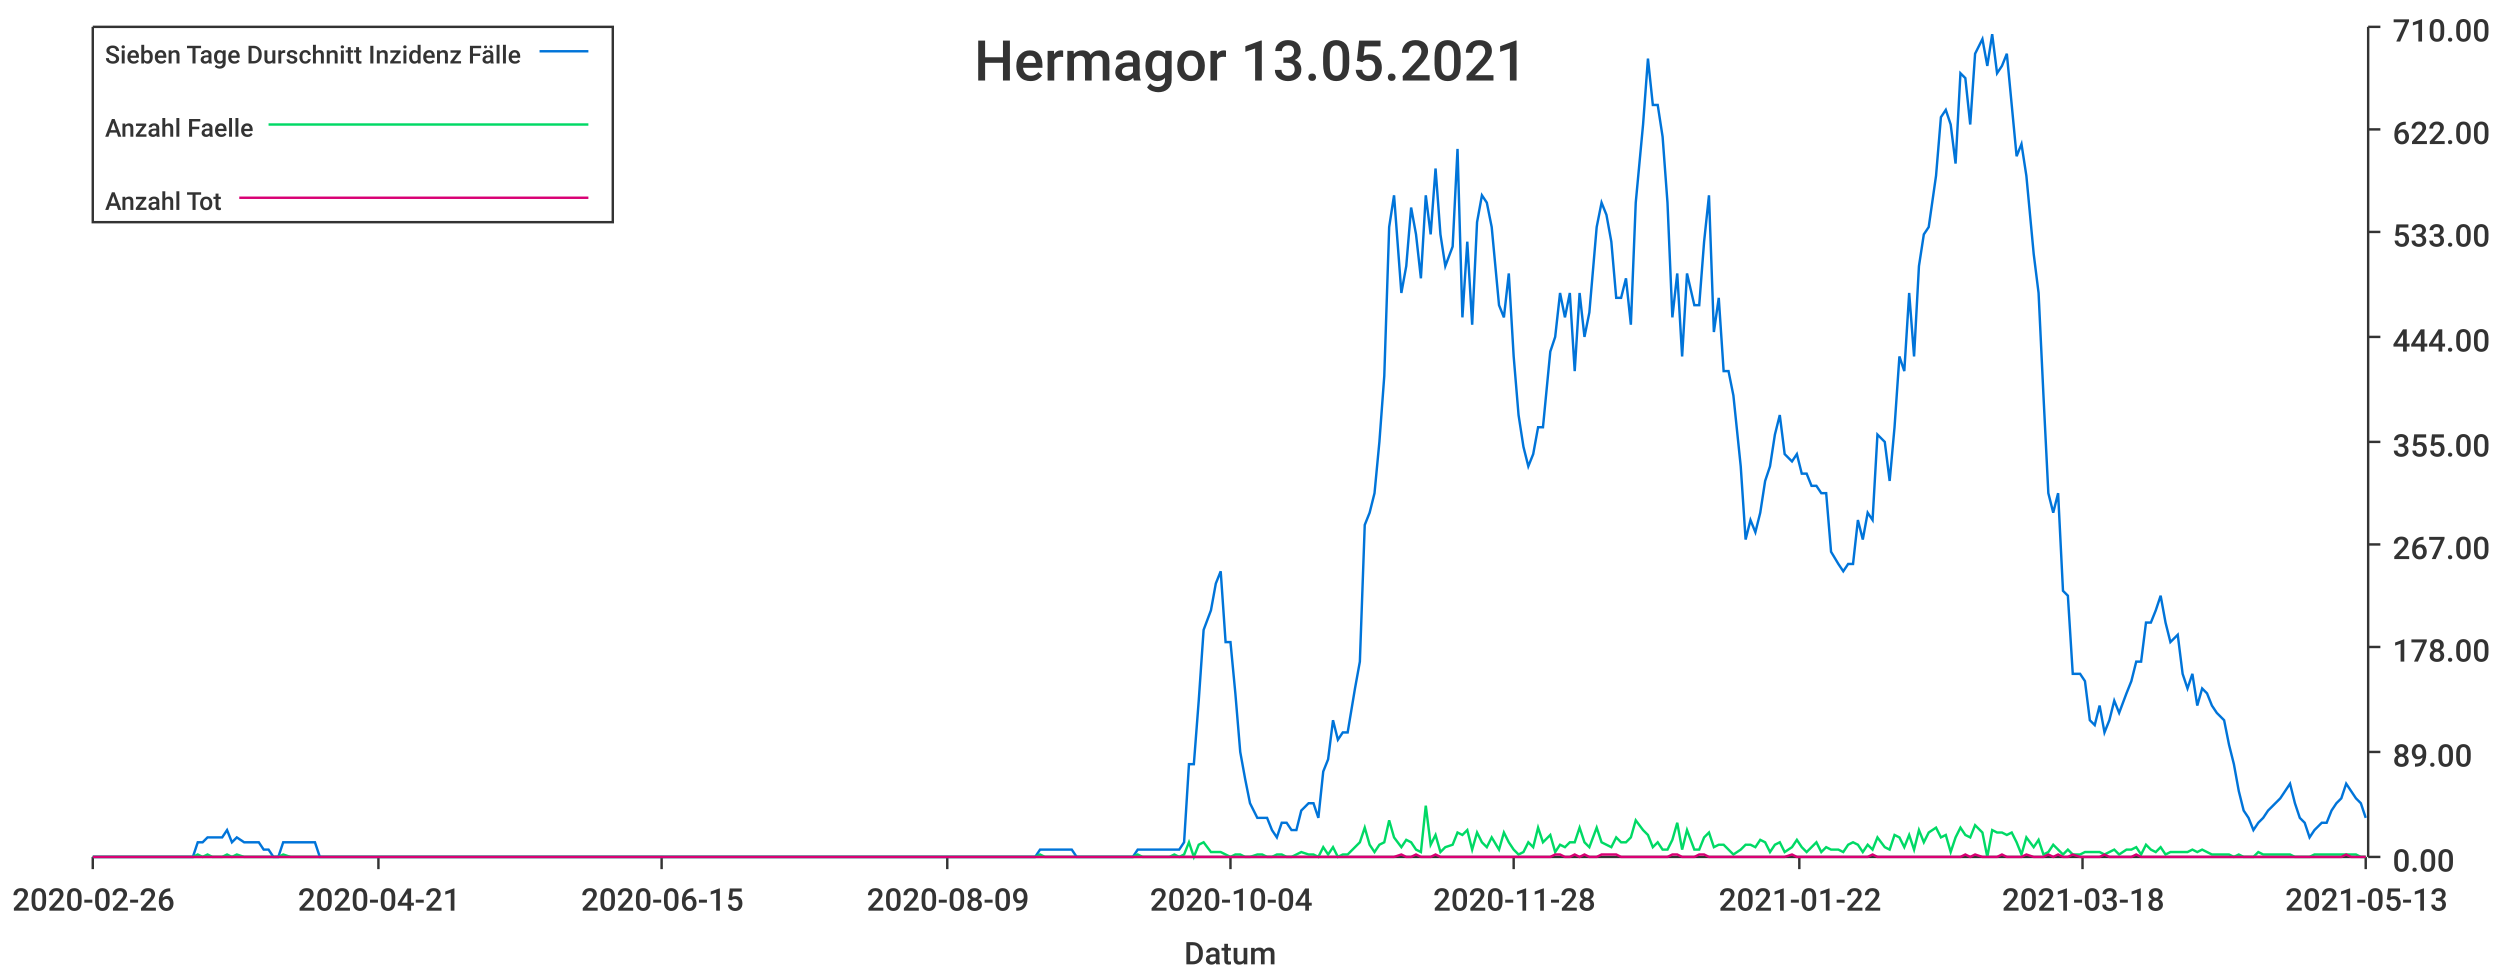
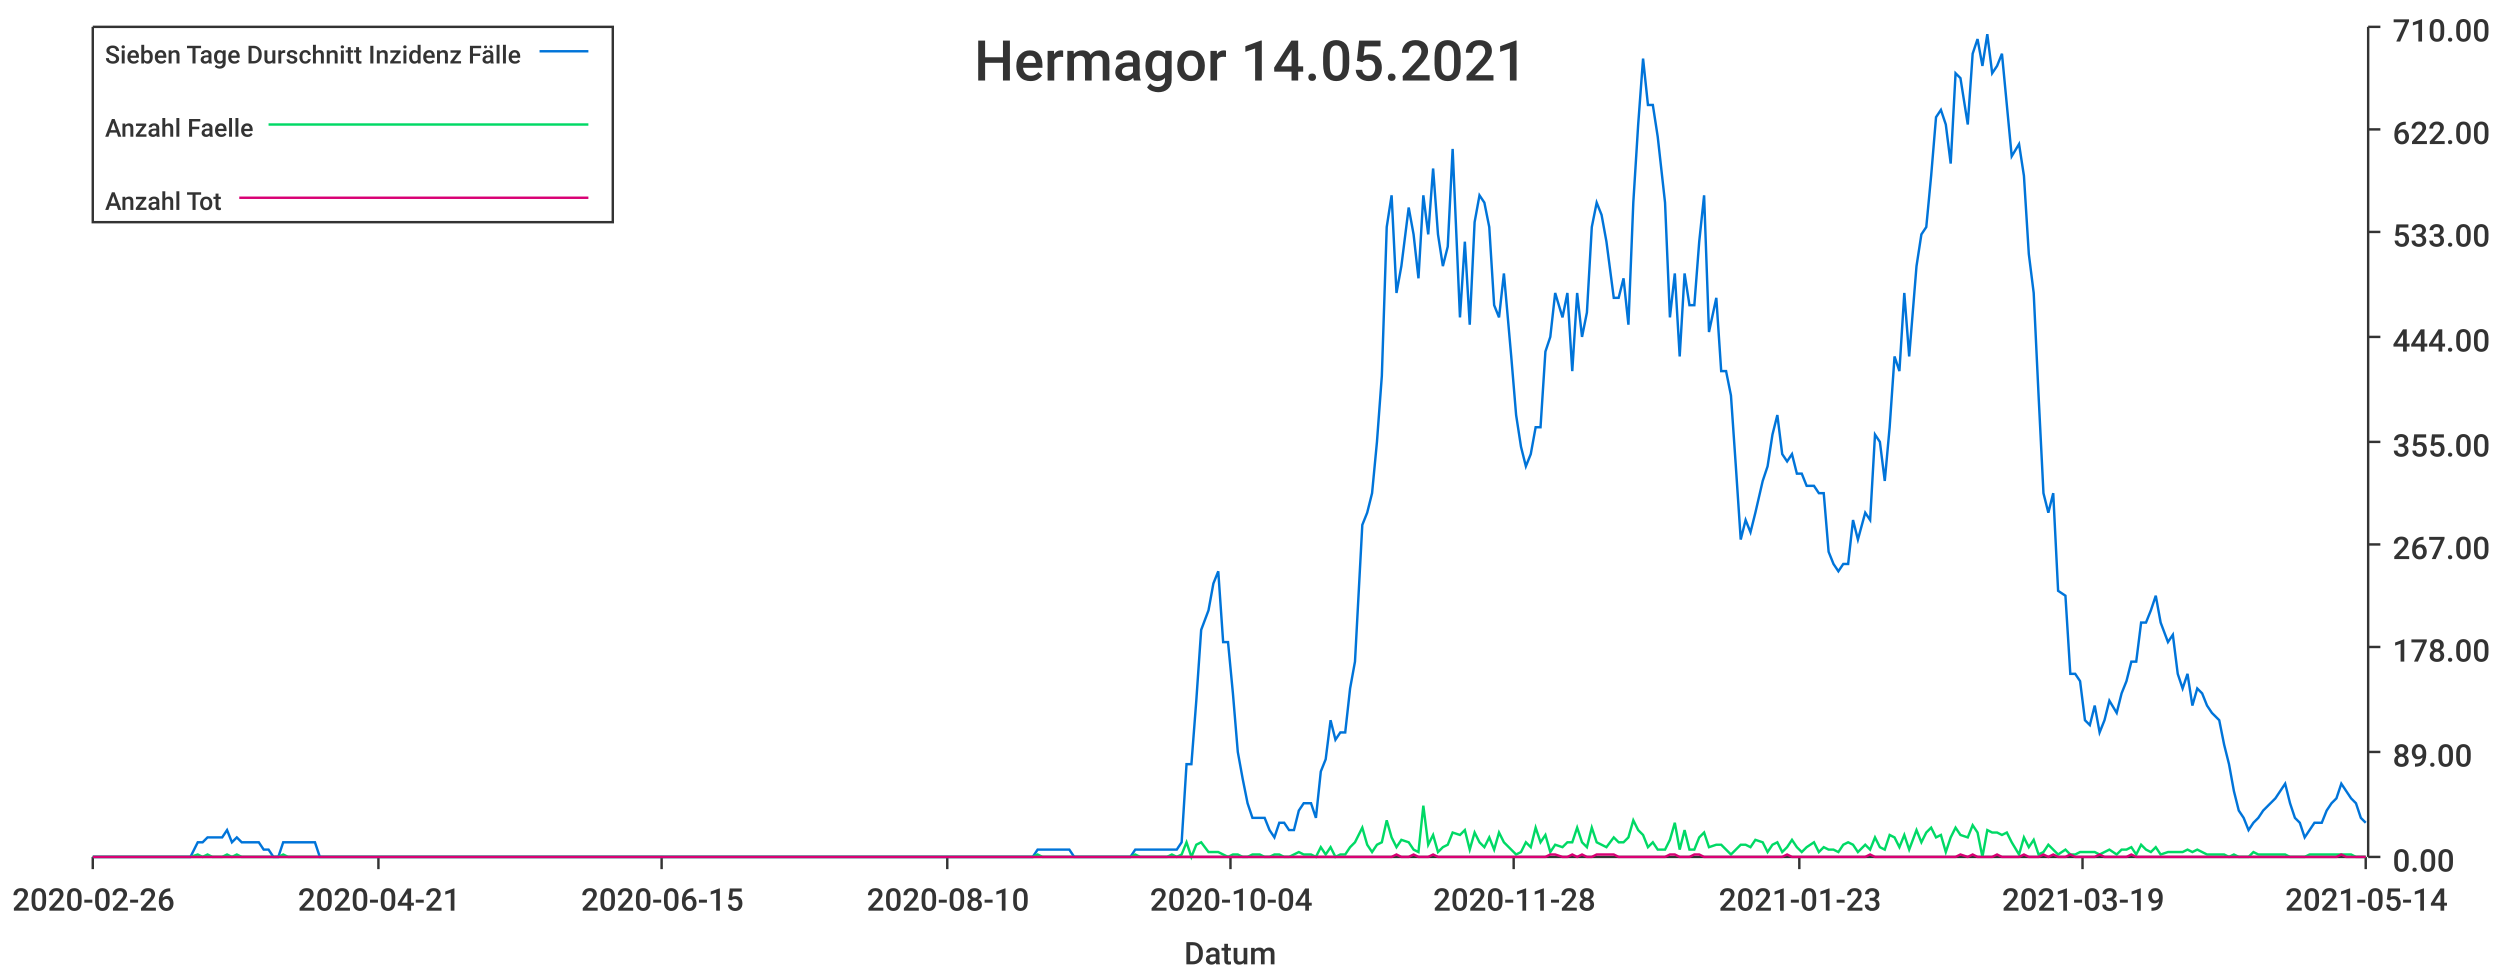
<svg xmlns="http://www.w3.org/2000/svg" width="1024" height="400">\n<path d="M 0 0 L 1024 0 L 1024 400 L 0 400 L 0 0" style="stroke-width:0;stroke:rgba(255,255,255,1.0);fill:rgba(255,255,255,1.0)" />
  <path d="M 38 11 L 969 11 L 969 351 L 38 351 L 38 11" style="stroke-width:0;stroke:rgba(255,255,255,1.0);fill:rgba(255,255,255,1.0)" />
  <path d="M 38 351 L 969 351" style="stroke-width:1;stroke:rgba(51,51,51,1.0);fill:none" />
  <path d="M 38 351 L 38 356" style="stroke-width:1;stroke:rgba(51,51,51,1.0);fill:none" />
  <text x="5" y="373" style="stroke-width:0;stroke:none;fill:rgba(51,51,51,1.0);font-size:12.8px;font-family:'Roboto Medium',sans-serif">2020-02-26</text>
  <path d="M 155 351 L 155 356" style="stroke-width:1;stroke:rgba(51,51,51,1.0);fill:none" />
  <text x="122" y="373" style="stroke-width:0;stroke:none;fill:rgba(51,51,51,1.0);font-size:12.8px;font-family:'Roboto Medium',sans-serif">2020-04-21</text>
  <path d="M 271 351 L 271 356" style="stroke-width:1;stroke:rgba(51,51,51,1.0);fill:none" />
  <text x="238" y="373" style="stroke-width:0;stroke:none;fill:rgba(51,51,51,1.0);font-size:12.8px;font-family:'Roboto Medium',sans-serif">2020-06-15</text>
  <path d="M 388 351 L 388 356" style="stroke-width:1;stroke:rgba(51,51,51,1.0);fill:none" />
-   <text x="355" y="373" style="stroke-width:0;stroke:none;fill:rgba(51,51,51,1.0);font-size:12.8px;font-family:'Roboto Medium',sans-serif">2020-08-09</text>
+   <text x="355" y="373" style="stroke-width:0;stroke:none;fill:rgba(51,51,51,1.0);font-size:12.8px;font-family:'Roboto Medium',sans-serif">2020-08-10</text>
  <path d="M 504 351 L 504 356" style="stroke-width:1;stroke:rgba(51,51,51,1.0);fill:none" />
  <text x="471" y="373" style="stroke-width:0;stroke:none;fill:rgba(51,51,51,1.0);font-size:12.8px;font-family:'Roboto Medium',sans-serif">2020-10-04</text>
  <path d="M 620 351 L 620 356" style="stroke-width:1;stroke:rgba(51,51,51,1.0);fill:none" />
  <text x="587" y="373" style="stroke-width:0;stroke:none;fill:rgba(51,51,51,1.0);font-size:12.8px;font-family:'Roboto Medium',sans-serif">2020-11-28</text>
  <path d="M 737 351 L 737 356" style="stroke-width:1;stroke:rgba(51,51,51,1.0);fill:none" />
-   <text x="704" y="373" style="stroke-width:0;stroke:none;fill:rgba(51,51,51,1.0);font-size:12.8px;font-family:'Roboto Medium',sans-serif">2021-01-22</text>
+   <text x="704" y="373" style="stroke-width:0;stroke:none;fill:rgba(51,51,51,1.0);font-size:12.8px;font-family:'Roboto Medium',sans-serif">2021-01-23</text>
  <path d="M 853 351 L 853 356" style="stroke-width:1;stroke:rgba(51,51,51,1.0);fill:none" />
-   <text x="820" y="373" style="stroke-width:0;stroke:none;fill:rgba(51,51,51,1.0);font-size:12.8px;font-family:'Roboto Medium',sans-serif">2021-03-18</text>
+   <text x="820" y="373" style="stroke-width:0;stroke:none;fill:rgba(51,51,51,1.0);font-size:12.8px;font-family:'Roboto Medium',sans-serif">2021-03-19</text>
  <path d="M 969 351 L 969 356" style="stroke-width:1;stroke:rgba(51,51,51,1.0);fill:none" />
-   <text x="936" y="373" style="stroke-width:0;stroke:none;fill:rgba(51,51,51,1.0);font-size:12.8px;font-family:'Roboto Medium',sans-serif">2021-05-13</text>
+   <text x="936" y="373" style="stroke-width:0;stroke:none;fill:rgba(51,51,51,1.0);font-size:12.8px;font-family:'Roboto Medium',sans-serif">2021-05-14</text>
  <text x="485" y="395" style="stroke-width:0;stroke:none;fill:rgba(51,51,51,1.0);font-size:12.8px;font-family:'Roboto Medium',sans-serif">Datum</text>
  <path d="M 970 351 L 970 11" style="stroke-width:1;stroke:rgba(51,51,51,1.0);fill:none" />
  <path d="M 970 351 L 975 351" style="stroke-width:1;stroke:rgba(51,51,51,1.0);fill:none" />
  <text x="980" y="357" style="stroke-width:0;stroke:none;fill:rgba(51,51,51,1.0);font-size:12.8px;font-family:'Roboto Medium',sans-serif">0.00</text>
  <path d="M 970 308 L 975 308" style="stroke-width:1;stroke:rgba(51,51,51,1.0);fill:none" />
  <text x="980" y="314" style="stroke-width:0;stroke:none;fill:rgba(51,51,51,1.0);font-size:12.8px;font-family:'Roboto Medium',sans-serif">89.00</text>
  <path d="M 970 265 L 975 265" style="stroke-width:1;stroke:rgba(51,51,51,1.0);fill:none" />
  <text x="980" y="271" style="stroke-width:0;stroke:none;fill:rgba(51,51,51,1.0);font-size:12.8px;font-family:'Roboto Medium',sans-serif">178.00</text>
  <path d="M 970 223 L 975 223" style="stroke-width:1;stroke:rgba(51,51,51,1.0);fill:none" />
  <text x="980" y="229" style="stroke-width:0;stroke:none;fill:rgba(51,51,51,1.0);font-size:12.8px;font-family:'Roboto Medium',sans-serif">267.00</text>
  <path d="M 970 181 L 975 181" style="stroke-width:1;stroke:rgba(51,51,51,1.0);fill:none" />
  <text x="980" y="187" style="stroke-width:0;stroke:none;fill:rgba(51,51,51,1.0);font-size:12.8px;font-family:'Roboto Medium',sans-serif">355.00</text>
  <path d="M 970 138 L 975 138" style="stroke-width:1;stroke:rgba(51,51,51,1.0);fill:none" />
  <text x="980" y="144" style="stroke-width:0;stroke:none;fill:rgba(51,51,51,1.0);font-size:12.8px;font-family:'Roboto Medium',sans-serif">444.00</text>
  <path d="M 970 95 L 975 95" style="stroke-width:1;stroke:rgba(51,51,51,1.0);fill:none" />
  <text x="980" y="101" style="stroke-width:0;stroke:none;fill:rgba(51,51,51,1.0);font-size:12.8px;font-family:'Roboto Medium',sans-serif">533.00</text>
  <path d="M 970 53 L 975 53" style="stroke-width:1;stroke:rgba(51,51,51,1.0);fill:none" />
  <text x="980" y="59" style="stroke-width:0;stroke:none;fill:rgba(51,51,51,1.0);font-size:12.8px;font-family:'Roboto Medium',sans-serif">622.00</text>
  <path d="M 970 11 L 975 11" style="stroke-width:1;stroke:rgba(51,51,51,1.0);fill:none" />
  <text x="980" y="17" style="stroke-width:0;stroke:none;fill:rgba(51,51,51,1.0);font-size:12.8px;font-family:'Roboto Medium',sans-serif">710.00</text>
-   <path d="M 38 351 L 41 351 L 43 351 L 45 351 L 47 351 L 49 351 L 51 351 L 53 351 L 55 351 L 57 351 L 60 351 L 62 351 L 64 351 L 66 351 L 68 351 L 70 351 L 72 351 L 74 351 L 76 351 L 79 351 L 81 345 L 83 345 L 85 343 L 87 343 L 89 343 L 91 343 L 93 340 L 95 345 L 97 343 L 100 345 L 102 345 L 104 345 L 106 345 L 108 348 L 110 348 L 112 351 L 114 351 L 116 345 L 119 345 L 121 345 L 123 345 L 125 345 L 127 345 L 129 345 L 131 351 L 133 351 L 135 351 L 137 351 L 140 351 L 142 351 L 144 351 L 146 351 L 148 351 L 150 351 L 152 351 L 154 351 L 156 351 L 159 351 L 161 351 L 163 351 L 165 351 L 167 351 L 169 351 L 171 351 L 173 351 L 175 351 L 178 351 L 180 351 L 182 351 L 184 351 L 186 351 L 188 351 L 190 351 L 192 351 L 194 351 L 196 351 L 199 351 L 201 351 L 203 351 L 205 351 L 207 351 L 209 351 L 211 351 L 213 351 L 215 351 L 218 351 L 220 351 L 222 351 L 224 351 L 226 351 L 228 351 L 230 351 L 232 351 L 234 351 L 236 351 L 239 351 L 241 351 L 243 351 L 245 351 L 247 351 L 249 351 L 251 351 L 253 351 L 255 351 L 258 351 L 260 351 L 262 351 L 264 351 L 266 351 L 268 351 L 270 351 L 272 351 L 274 351 L 277 351 L 279 351 L 281 351 L 283 351 L 285 351 L 287 351 L 289 351 L 291 351 L 293 351 L 295 351 L 298 351 L 300 351 L 302 351 L 304 351 L 306 351 L 308 351 L 310 351 L 312 351 L 314 351 L 317 351 L 319 351 L 321 351 L 323 351 L 325 351 L 327 351 L 329 351 L 331 351 L 333 351 L 335 351 L 338 351 L 340 351 L 342 351 L 344 351 L 346 351 L 348 351 L 350 351 L 352 351 L 354 351 L 357 351 L 359 351 L 361 351 L 363 351 L 365 351 L 367 351 L 369 351 L 371 351 L 373 351 L 376 351 L 378 351 L 380 351 L 382 351 L 384 351 L 386 351 L 388 351 L 390 351 L 392 351 L 394 351 L 397 351 L 399 351 L 401 351 L 403 351 L 405 351 L 407 351 L 409 351 L 411 351 L 413 351 L 416 351 L 418 351 L 420 351 L 422 351 L 424 351 L 426 348 L 428 348 L 430 348 L 432 348 L 434 348 L 437 348 L 439 348 L 441 351 L 443 351 L 445 351 L 447 351 L 449 351 L 451 351 L 453 351 L 456 351 L 458 351 L 460 351 L 462 351 L 464 351 L 466 348 L 468 348 L 470 348 L 472 348 L 475 348 L 477 348 L 479 348 L 481 348 L 483 348 L 485 345 L 487 313 L 489 313 L 491 287 L 493 258 L 496 250 L 498 239 L 500 234 L 502 263 L 504 263 L 506 284 L 508 308 L 510 319 L 512 329 L 515 335 L 517 335 L 519 335 L 521 340 L 523 343 L 525 337 L 527 337 L 529 340 L 531 340 L 533 332 L 536 329 L 538 329 L 540 335 L 542 316 L 544 311 L 546 295 L 548 303 L 550 300 L 552 300 L 555 282 L 557 271 L 559 215 L 561 210 L 563 202 L 565 181 L 567 154 L 569 93 L 571 80 L 574 120 L 576 109 L 578 85 L 580 96 L 582 114 L 584 80 L 586 96 L 588 69 L 590 96 L 592 109 L 595 101 L 597 61 L 599 130 L 601 99 L 603 133 L 605 91 L 607 80 L 609 83 L 611 93 L 614 125 L 616 130 L 618 112 L 620 146 L 622 170 L 624 183 L 626 191 L 628 186 L 630 175 L 632 175 L 635 144 L 637 138 L 639 120 L 641 130 L 643 120 L 645 152 L 647 120 L 649 138 L 651 128 L 654 93 L 656 83 L 658 88 L 660 99 L 662 122 L 664 122 L 666 114 L 668 133 L 670 83 L 673 51 L 675 24 L 677 43 L 679 43 L 681 56 L 683 83 L 685 130 L 687 112 L 689 146 L 691 112 L 694 125 L 696 125 L 698 99 L 700 80 L 702 136 L 704 122 L 706 152 L 708 152 L 710 162 L 713 191 L 715 221 L 717 213 L 719 218 L 721 210 L 723 197 L 725 191 L 727 178 L 729 170 L 731 186 L 734 189 L 736 186 L 738 194 L 740 194 L 742 199 L 744 199 L 746 202 L 748 202 L 750 226 L 753 231 L 755 234 L 757 231 L 759 231 L 761 213 L 763 221 L 765 210 L 767 213 L 769 178 L 772 181 L 774 197 L 776 175 L 778 146 L 780 152 L 782 120 L 784 146 L 786 109 L 788 96 L 790 93 L 793 72 L 795 48 L 797 45 L 799 51 L 801 67 L 803 30 L 805 32 L 807 51 L 809 22 L 812 16 L 814 27 L 816 14 L 818 30 L 820 27 L 822 22 L 824 43 L 826 64 L 828 59 L 830 72 L 833 104 L 835 120 L 837 162 L 839 202 L 841 210 L 843 202 L 845 242 L 847 244 L 849 276 L 852 276 L 854 279 L 856 295 L 858 297 L 860 289 L 862 300 L 864 295 L 866 287 L 868 292 L 871 284 L 873 279 L 875 271 L 877 271 L 879 255 L 881 255 L 883 250 L 885 244 L 887 255 L 889 263 L 892 260 L 894 276 L 896 282 L 898 276 L 900 289 L 902 282 L 904 284 L 906 289 L 908 292 L 911 295 L 913 305 L 915 313 L 917 324 L 919 332 L 921 335 L 923 340 L 925 337 L 927 335 L 929 332 L 932 329 L 934 327 L 936 324 L 938 321 L 940 329 L 942 335 L 944 337 L 946 343 L 948 340 L 951 337 L 953 337 L 955 332 L 957 329 L 959 327 L 961 321 L 963 324 L 965 327 L 967 329 L 969 335" style="stroke-width:1;stroke:rgba(0,116,217,1.0);fill:none" />
-   <path d="M 38 351 L 41 351 L 43 351 L 45 351 L 47 351 L 49 351 L 51 351 L 53 351 L 55 351 L 57 351 L 60 351 L 62 351 L 64 351 L 66 351 L 68 351 L 70 351 L 72 351 L 74 351 L 76 351 L 79 351 L 81 350 L 83 351 L 85 350 L 87 351 L 89 351 L 91 351 L 93 350 L 95 351 L 97 350 L 100 351 L 102 351 L 104 351 L 106 351 L 108 351 L 110 351 L 112 351 L 114 351 L 116 350 L 119 351 L 121 351 L 123 351 L 125 351 L 127 351 L 129 351 L 131 351 L 133 351 L 135 351 L 137 351 L 140 351 L 142 351 L 144 351 L 146 351 L 148 351 L 150 351 L 152 351 L 154 351 L 156 351 L 159 351 L 161 351 L 163 351 L 165 351 L 167 351 L 169 351 L 171 351 L 173 351 L 175 351 L 178 351 L 180 351 L 182 351 L 184 351 L 186 351 L 188 351 L 190 351 L 192 351 L 194 351 L 196 351 L 199 351 L 201 351 L 203 351 L 205 351 L 207 351 L 209 351 L 211 351 L 213 351 L 215 351 L 218 351 L 220 351 L 222 351 L 224 351 L 226 351 L 228 351 L 230 351 L 232 351 L 234 351 L 236 351 L 239 351 L 241 351 L 243 351 L 245 351 L 247 351 L 249 351 L 251 351 L 253 351 L 255 351 L 258 351 L 260 351 L 262 351 L 264 351 L 266 351 L 268 351 L 270 351 L 272 351 L 274 351 L 277 351 L 279 351 L 281 351 L 283 351 L 285 351 L 287 351 L 289 351 L 291 351 L 293 351 L 295 351 L 298 351 L 300 351 L 302 351 L 304 351 L 306 351 L 308 351 L 310 351 L 312 351 L 314 351 L 317 351 L 319 351 L 321 351 L 323 351 L 325 351 L 327 351 L 329 351 L 331 351 L 333 351 L 335 351 L 338 351 L 340 351 L 342 351 L 344 351 L 346 351 L 348 351 L 350 351 L 352 351 L 354 351 L 357 351 L 359 351 L 361 351 L 363 351 L 365 351 L 367 351 L 369 351 L 371 351 L 373 351 L 376 351 L 378 351 L 380 351 L 382 351 L 384 351 L 386 351 L 388 351 L 390 351 L 392 351 L 394 351 L 397 351 L 399 351 L 401 351 L 403 351 L 405 351 L 407 351 L 409 351 L 411 351 L 413 351 L 416 351 L 418 351 L 420 351 L 422 351 L 424 351 L 426 350 L 428 351 L 430 351 L 432 351 L 434 351 L 437 351 L 439 351 L 441 351 L 443 351 L 445 351 L 447 351 L 449 351 L 451 351 L 453 351 L 456 351 L 458 351 L 460 351 L 462 351 L 464 351 L 466 350 L 468 351 L 470 351 L 472 351 L 475 351 L 477 351 L 479 351 L 481 350 L 483 351 L 485 350 L 487 345 L 489 351 L 491 346 L 493 345 L 496 349 L 498 349 L 500 349 L 502 350 L 504 351 L 506 350 L 508 350 L 510 351 L 512 351 L 515 350 L 517 350 L 519 351 L 521 351 L 523 350 L 525 350 L 527 351 L 529 351 L 531 350 L 533 349 L 536 350 L 538 350 L 540 351 L 542 347 L 544 350 L 546 347 L 548 351 L 550 350 L 552 350 L 555 347 L 557 345 L 559 339 L 561 346 L 563 349 L 565 346 L 567 345 L 569 336 L 571 343 L 574 347 L 576 344 L 578 345 L 580 348 L 582 349 L 584 330 L 586 346 L 588 342 L 590 349 L 592 347 L 595 346 L 597 341 L 599 342 L 601 340 L 603 348 L 605 341 L 607 345 L 609 347 L 611 343 L 614 348 L 616 341 L 618 345 L 620 348 L 622 350 L 624 349 L 626 345 L 628 347 L 630 339 L 632 345 L 635 342 L 637 349 L 639 346 L 641 347 L 643 345 L 645 345 L 647 339 L 649 345 L 651 347 L 654 339 L 656 345 L 658 346 L 660 347 L 662 343 L 664 345 L 666 345 L 668 343 L 670 336 L 673 340 L 675 342 L 677 347 L 679 345 L 681 348 L 683 348 L 685 344 L 687 337 L 689 348 L 691 340 L 694 348 L 696 348 L 698 343 L 700 341 L 702 347 L 704 346 L 706 346 L 708 348 L 710 350 L 713 348 L 715 346 L 717 346 L 719 347 L 721 344 L 723 345 L 725 349 L 727 346 L 729 345 L 731 349 L 734 347 L 736 344 L 738 347 L 740 349 L 742 347 L 744 345 L 746 349 L 748 347 L 750 348 L 753 348 L 755 349 L 757 346 L 759 345 L 761 346 L 763 349 L 765 346 L 767 348 L 769 343 L 772 347 L 774 348 L 776 342 L 778 343 L 780 347 L 782 342 L 784 348 L 786 340 L 788 345 L 790 341 L 793 339 L 795 343 L 797 342 L 799 349 L 801 343 L 803 339 L 805 342 L 807 343 L 809 338 L 812 341 L 814 351 L 816 340 L 818 341 L 820 341 L 822 342 L 824 341 L 826 345 L 828 350 L 830 343 L 833 347 L 835 344 L 837 350 L 839 349 L 841 346 L 843 348 L 845 350 L 847 348 L 849 350 L 852 350 L 854 349 L 856 349 L 858 349 L 860 349 L 862 350 L 864 349 L 866 348 L 868 350 L 871 348 L 873 348 L 875 347 L 877 350 L 879 346 L 881 348 L 883 349 L 885 347 L 887 350 L 889 349 L 892 349 L 894 349 L 896 349 L 898 348 L 900 349 L 902 348 L 904 349 L 906 350 L 908 350 L 911 350 L 913 350 L 915 351 L 917 350 L 919 351 L 921 351 L 923 351 L 925 349 L 927 350 L 929 350 L 932 350 L 934 350 L 936 350 L 938 350 L 940 351 L 942 351 L 944 351 L 946 351 L 948 350 L 951 350 L 953 350 L 955 350 L 957 350 L 959 350 L 961 350 L 963 350 L 965 350 L 967 351 L 969 351" style="stroke-width:1;stroke:rgba(0,217,101,1.0);fill:none" />
-   <path d="M 38 351 L 41 351 L 43 351 L 45 351 L 47 351 L 49 351 L 51 351 L 53 351 L 55 351 L 57 351 L 60 351 L 62 351 L 64 351 L 66 351 L 68 351 L 70 351 L 72 351 L 74 351 L 76 351 L 79 351 L 81 351 L 83 351 L 85 351 L 87 351 L 89 351 L 91 351 L 93 351 L 95 351 L 97 351 L 100 351 L 102 351 L 104 351 L 106 351 L 108 351 L 110 351 L 112 351 L 114 351 L 116 351 L 119 351 L 121 351 L 123 351 L 125 351 L 127 351 L 129 351 L 131 351 L 133 351 L 135 351 L 137 351 L 140 351 L 142 351 L 144 351 L 146 351 L 148 351 L 150 351 L 152 351 L 154 351 L 156 351 L 159 351 L 161 351 L 163 351 L 165 351 L 167 351 L 169 351 L 171 351 L 173 351 L 175 351 L 178 351 L 180 351 L 182 351 L 184 351 L 186 351 L 188 351 L 190 351 L 192 351 L 194 351 L 196 351 L 199 351 L 201 351 L 203 351 L 205 351 L 207 351 L 209 351 L 211 351 L 213 351 L 215 351 L 218 351 L 220 351 L 222 351 L 224 351 L 226 351 L 228 351 L 230 351 L 232 351 L 234 351 L 236 351 L 239 351 L 241 351 L 243 351 L 245 351 L 247 351 L 249 351 L 251 351 L 253 351 L 255 351 L 258 351 L 260 351 L 262 351 L 264 351 L 266 351 L 268 351 L 270 351 L 272 351 L 274 351 L 277 351 L 279 351 L 281 351 L 283 351 L 285 351 L 287 351 L 289 351 L 291 351 L 293 351 L 295 351 L 298 351 L 300 351 L 302 351 L 304 351 L 306 351 L 308 351 L 310 351 L 312 351 L 314 351 L 317 351 L 319 351 L 321 351 L 323 351 L 325 351 L 327 351 L 329 351 L 331 351 L 333 351 L 335 351 L 338 351 L 340 351 L 342 351 L 344 351 L 346 351 L 348 351 L 350 351 L 352 351 L 354 351 L 357 351 L 359 351 L 361 351 L 363 351 L 365 351 L 367 351 L 369 351 L 371 351 L 373 351 L 376 351 L 378 351 L 380 351 L 382 351 L 384 351 L 386 351 L 388 351 L 390 351 L 392 351 L 394 351 L 397 351 L 399 351 L 401 351 L 403 351 L 405 351 L 407 351 L 409 351 L 411 351 L 413 351 L 416 351 L 418 351 L 420 351 L 422 351 L 424 351 L 426 351 L 428 351 L 430 351 L 432 351 L 434 351 L 437 351 L 439 351 L 441 351 L 443 351 L 445 351 L 447 351 L 449 351 L 451 351 L 453 351 L 456 351 L 458 351 L 460 351 L 462 351 L 464 351 L 466 351 L 468 351 L 470 351 L 472 351 L 475 351 L 477 351 L 479 351 L 481 351 L 483 351 L 485 351 L 487 351 L 489 351 L 491 351 L 493 351 L 496 351 L 498 351 L 500 351 L 502 351 L 504 351 L 506 351 L 508 351 L 510 351 L 512 351 L 515 351 L 517 351 L 519 351 L 521 351 L 523 351 L 525 351 L 527 351 L 529 351 L 531 351 L 533 351 L 536 351 L 538 351 L 540 351 L 542 351 L 544 351 L 546 351 L 548 351 L 550 351 L 552 351 L 555 351 L 557 351 L 559 351 L 561 351 L 563 351 L 565 351 L 567 351 L 569 351 L 571 351 L 574 350 L 576 351 L 578 351 L 580 350 L 582 351 L 584 351 L 586 351 L 588 350 L 590 351 L 592 351 L 595 351 L 597 351 L 599 351 L 601 351 L 603 351 L 605 351 L 607 351 L 609 351 L 611 351 L 614 351 L 616 351 L 618 351 L 620 351 L 622 351 L 624 351 L 626 351 L 628 351 L 630 351 L 632 351 L 635 351 L 637 350 L 639 350 L 641 351 L 643 351 L 645 350 L 647 351 L 649 350 L 651 351 L 654 351 L 656 350 L 658 350 L 660 350 L 662 350 L 664 351 L 666 351 L 668 351 L 670 351 L 673 351 L 675 351 L 677 351 L 679 351 L 681 351 L 683 351 L 685 350 L 687 350 L 689 351 L 691 351 L 694 351 L 696 350 L 698 350 L 700 351 L 702 351 L 704 351 L 706 351 L 708 351 L 710 351 L 713 351 L 715 351 L 717 351 L 719 351 L 721 351 L 723 351 L 725 351 L 727 351 L 729 351 L 731 351 L 734 350 L 736 351 L 738 351 L 740 351 L 742 351 L 744 351 L 746 351 L 748 351 L 750 351 L 753 351 L 755 351 L 757 351 L 759 351 L 761 351 L 763 351 L 765 351 L 767 350 L 769 351 L 772 351 L 774 351 L 776 351 L 778 351 L 780 351 L 782 351 L 784 351 L 786 351 L 788 351 L 790 351 L 793 351 L 795 351 L 797 351 L 799 351 L 801 351 L 803 351 L 805 350 L 807 351 L 809 350 L 812 351 L 814 351 L 816 351 L 818 351 L 820 350 L 822 351 L 824 351 L 826 351 L 828 351 L 830 350 L 833 351 L 835 351 L 837 351 L 839 350 L 841 351 L 843 350 L 845 351 L 847 351 L 849 350 L 852 351 L 854 351 L 856 351 L 858 351 L 860 351 L 862 350 L 864 351 L 866 351 L 868 351 L 871 351 L 873 351 L 875 350 L 877 351 L 879 351 L 881 351 L 883 351 L 885 351 L 887 351 L 889 351 L 892 351 L 894 351 L 896 351 L 898 351 L 900 351 L 902 351 L 904 351 L 906 351 L 908 351 L 911 351 L 913 351 L 915 351 L 917 351 L 919 351 L 921 351 L 923 351 L 925 351 L 927 351 L 929 351 L 932 351 L 934 351 L 936 351 L 938 351 L 940 351 L 942 351 L 944 351 L 946 351 L 948 351 L 951 351 L 953 351 L 955 351 L 957 351 L 959 351 L 961 350 L 963 351 L 965 351 L 967 351 L 969 351" style="stroke-width:1;stroke:rgba(217,0,116,1.0);fill:none" />
-   <text x="399" y="33" style="stroke-width:0;stroke:none;fill:rgba(51,51,51,1.0);font-size:23.0px;font-family:'Roboto Medium',sans-serif">Hermagor 13.05.2021</text>
+   <path d="M 38 351 L 41 351 L 43 351 L 45 351 L 47 351 L 49 351 L 51 351 L 53 351 L 55 351 L 57 351 L 60 351 L 62 351 L 64 351 L 66 351 L 68 351 L 70 351 L 72 351 L 74 351 L 76 351 L 78 351 L 81 345 L 83 345 L 85 343 L 87 343 L 89 343 L 91 343 L 93 340 L 95 345 L 97 343 L 99 345 L 102 345 L 104 345 L 106 345 L 108 348 L 110 348 L 112 351 L 114 351 L 116 345 L 118 345 L 120 345 L 123 345 L 125 345 L 127 345 L 129 345 L 131 351 L 133 351 L 135 351 L 137 351 L 139 351 L 141 351 L 144 351 L 146 351 L 148 351 L 150 351 L 152 351 L 154 351 L 156 351 L 158 351 L 160 351 L 162 351 L 165 351 L 167 351 L 169 351 L 171 351 L 173 351 L 175 351 L 177 351 L 179 351 L 181 351 L 184 351 L 186 351 L 188 351 L 190 351 L 192 351 L 194 351 L 196 351 L 198 351 L 200 351 L 202 351 L 205 351 L 207 351 L 209 351 L 211 351 L 213 351 L 215 351 L 217 351 L 219 351 L 221 351 L 223 351 L 226 351 L 228 351 L 230 351 L 232 351 L 234 351 L 236 351 L 238 351 L 240 351 L 242 351 L 244 351 L 247 351 L 249 351 L 251 351 L 253 351 L 255 351 L 257 351 L 259 351 L 261 351 L 263 351 L 265 351 L 268 351 L 270 351 L 272 351 L 274 351 L 276 351 L 278 351 L 280 351 L 282 351 L 284 351 L 286 351 L 289 351 L 291 351 L 293 351 L 295 351 L 297 351 L 299 351 L 301 351 L 303 351 L 305 351 L 308 351 L 310 351 L 312 351 L 314 351 L 316 351 L 318 351 L 320 351 L 322 351 L 324 351 L 326 351 L 329 351 L 331 351 L 333 351 L 335 351 L 337 351 L 339 351 L 341 351 L 343 351 L 345 351 L 347 351 L 350 351 L 352 351 L 354 351 L 356 351 L 358 351 L 360 351 L 362 351 L 364 351 L 366 351 L 368 351 L 371 351 L 373 351 L 375 351 L 377 351 L 379 351 L 381 351 L 383 351 L 385 351 L 387 351 L 389 351 L 392 351 L 394 351 L 396 351 L 398 351 L 400 351 L 402 351 L 404 351 L 406 351 L 408 351 L 410 351 L 413 351 L 415 351 L 417 351 L 419 351 L 421 351 L 423 351 L 425 348 L 427 348 L 429 348 L 431 348 L 434 348 L 436 348 L 438 348 L 440 351 L 442 351 L 444 351 L 446 351 L 448 351 L 450 351 L 453 351 L 455 351 L 457 351 L 459 351 L 461 351 L 463 351 L 465 348 L 467 348 L 469 348 L 471 348 L 474 348 L 476 348 L 478 348 L 480 348 L 482 348 L 484 345 L 486 313 L 488 313 L 490 287 L 492 258 L 495 250 L 497 239 L 499 234 L 501 263 L 503 263 L 505 284 L 507 308 L 509 319 L 511 329 L 513 335 L 516 335 L 518 335 L 520 340 L 522 343 L 524 337 L 526 337 L 528 340 L 530 340 L 532 332 L 534 329 L 537 329 L 539 335 L 541 316 L 543 311 L 545 295 L 547 303 L 549 300 L 551 300 L 553 282 L 555 271 L 558 215 L 560 210 L 562 202 L 564 181 L 566 154 L 568 93 L 570 80 L 572 120 L 574 109 L 577 85 L 579 96 L 581 114 L 583 80 L 585 96 L 587 69 L 589 96 L 591 109 L 593 101 L 595 61 L 598 130 L 600 99 L 602 133 L 604 91 L 606 80 L 608 83 L 610 93 L 612 125 L 614 130 L 616 112 L 619 146 L 621 170 L 623 183 L 625 191 L 627 186 L 629 175 L 631 175 L 633 144 L 635 138 L 637 120 L 640 130 L 642 120 L 644 152 L 646 120 L 648 138 L 650 128 L 652 93 L 654 83 L 656 88 L 658 99 L 661 122 L 663 122 L 665 114 L 667 133 L 669 83 L 671 51 L 673 24 L 675 43 L 677 43 L 679 56 L 682 83 L 684 130 L 686 112 L 688 146 L 690 112 L 692 125 L 694 125 L 696 99 L 698 80 L 700 136 L 703 122 L 705 152 L 707 152 L 709 162 L 711 191 L 713 221 L 715 213 L 717 218 L 719 210 L 722 197 L 724 191 L 726 178 L 728 170 L 730 186 L 732 189 L 734 186 L 736 194 L 738 194 L 740 199 L 743 199 L 745 202 L 747 202 L 749 226 L 751 231 L 753 234 L 755 231 L 757 231 L 759 213 L 761 221 L 764 210 L 766 213 L 768 178 L 770 181 L 772 197 L 774 175 L 776 146 L 778 152 L 780 120 L 782 146 L 785 109 L 787 96 L 789 93 L 791 72 L 793 48 L 795 45 L 797 51 L 799 67 L 801 30 L 803 32 L 806 51 L 808 22 L 810 16 L 812 27 L 814 14 L 816 30 L 818 27 L 820 22 L 822 43 L 824 64 L 827 59 L 829 72 L 831 104 L 833 120 L 835 162 L 837 202 L 839 210 L 841 202 L 843 242 L 846 244 L 848 276 L 850 276 L 852 279 L 854 295 L 856 297 L 858 289 L 860 300 L 862 295 L 864 287 L 867 292 L 869 284 L 871 279 L 873 271 L 875 271 L 877 255 L 879 255 L 881 250 L 883 244 L 885 255 L 888 263 L 890 260 L 892 276 L 894 282 L 896 276 L 898 289 L 900 282 L 902 284 L 904 289 L 906 292 L 909 295 L 911 305 L 913 313 L 915 324 L 917 332 L 919 335 L 921 340 L 923 337 L 925 335 L 927 332 L 930 329 L 932 327 L 934 324 L 936 321 L 938 329 L 940 335 L 942 337 L 944 343 L 946 340 L 948 337 L 951 337 L 953 332 L 955 329 L 957 327 L 959 321 L 961 324 L 963 327 L 965 329 L 967 335 L 969 337" style="stroke-width:1;stroke:rgba(0,116,217,1.0);fill:none" />
+   <path d="M 38 351 L 41 351 L 43 351 L 45 351 L 47 351 L 49 351 L 51 351 L 53 351 L 55 351 L 57 351 L 60 351 L 62 351 L 64 351 L 66 351 L 68 351 L 70 351 L 72 351 L 74 351 L 76 351 L 78 351 L 81 350 L 83 351 L 85 350 L 87 351 L 89 351 L 91 351 L 93 350 L 95 351 L 97 350 L 99 351 L 102 351 L 104 351 L 106 351 L 108 351 L 110 351 L 112 351 L 114 351 L 116 350 L 118 351 L 120 351 L 123 351 L 125 351 L 127 351 L 129 351 L 131 351 L 133 351 L 135 351 L 137 351 L 139 351 L 141 351 L 144 351 L 146 351 L 148 351 L 150 351 L 152 351 L 154 351 L 156 351 L 158 351 L 160 351 L 162 351 L 165 351 L 167 351 L 169 351 L 171 351 L 173 351 L 175 351 L 177 351 L 179 351 L 181 351 L 184 351 L 186 351 L 188 351 L 190 351 L 192 351 L 194 351 L 196 351 L 198 351 L 200 351 L 202 351 L 205 351 L 207 351 L 209 351 L 211 351 L 213 351 L 215 351 L 217 351 L 219 351 L 221 351 L 223 351 L 226 351 L 228 351 L 230 351 L 232 351 L 234 351 L 236 351 L 238 351 L 240 351 L 242 351 L 244 351 L 247 351 L 249 351 L 251 351 L 253 351 L 255 351 L 257 351 L 259 351 L 261 351 L 263 351 L 265 351 L 268 351 L 270 351 L 272 351 L 274 351 L 276 351 L 278 351 L 280 351 L 282 351 L 284 351 L 286 351 L 289 351 L 291 351 L 293 351 L 295 351 L 297 351 L 299 351 L 301 351 L 303 351 L 305 351 L 308 351 L 310 351 L 312 351 L 314 351 L 316 351 L 318 351 L 320 351 L 322 351 L 324 351 L 326 351 L 329 351 L 331 351 L 333 351 L 335 351 L 337 351 L 339 351 L 341 351 L 343 351 L 345 351 L 347 351 L 350 351 L 352 351 L 354 351 L 356 351 L 358 351 L 360 351 L 362 351 L 364 351 L 366 351 L 368 351 L 371 351 L 373 351 L 375 351 L 377 351 L 379 351 L 381 351 L 383 351 L 385 351 L 387 351 L 389 351 L 392 351 L 394 351 L 396 351 L 398 351 L 400 351 L 402 351 L 404 351 L 406 351 L 408 351 L 410 351 L 413 351 L 415 351 L 417 351 L 419 351 L 421 351 L 423 351 L 425 350 L 427 351 L 429 351 L 431 351 L 434 351 L 436 351 L 438 351 L 440 351 L 442 351 L 444 351 L 446 351 L 448 351 L 450 351 L 453 351 L 455 351 L 457 351 L 459 351 L 461 351 L 463 351 L 465 350 L 467 351 L 469 351 L 471 351 L 474 351 L 476 351 L 478 351 L 480 350 L 482 351 L 484 350 L 486 345 L 488 351 L 490 346 L 492 345 L 495 349 L 497 349 L 499 349 L 501 350 L 503 351 L 505 350 L 507 350 L 509 351 L 511 351 L 513 350 L 516 350 L 518 351 L 520 351 L 522 350 L 524 350 L 526 351 L 528 351 L 530 350 L 532 349 L 534 350 L 537 350 L 539 351 L 541 347 L 543 350 L 545 347 L 547 351 L 549 350 L 551 350 L 553 347 L 555 345 L 558 339 L 560 346 L 562 349 L 564 346 L 566 345 L 568 336 L 570 343 L 572 347 L 574 344 L 577 345 L 579 348 L 581 349 L 583 330 L 585 346 L 587 342 L 589 349 L 591 347 L 593 346 L 595 341 L 598 342 L 600 340 L 602 348 L 604 341 L 606 345 L 608 347 L 610 343 L 612 348 L 614 341 L 616 345 L 619 348 L 621 350 L 623 349 L 625 345 L 627 347 L 629 339 L 631 345 L 633 342 L 635 349 L 637 346 L 640 347 L 642 345 L 644 345 L 646 339 L 648 345 L 650 347 L 652 339 L 654 345 L 656 346 L 658 347 L 661 343 L 663 345 L 665 345 L 667 343 L 669 336 L 671 340 L 673 342 L 675 347 L 677 345 L 679 348 L 682 348 L 684 344 L 686 337 L 688 348 L 690 340 L 692 348 L 694 348 L 696 343 L 698 341 L 700 347 L 703 346 L 705 346 L 707 348 L 709 350 L 711 348 L 713 346 L 715 346 L 717 347 L 719 344 L 722 345 L 724 349 L 726 346 L 728 345 L 730 349 L 732 347 L 734 344 L 736 347 L 738 349 L 740 347 L 743 345 L 745 349 L 747 347 L 749 348 L 751 348 L 753 349 L 755 346 L 757 345 L 759 346 L 761 349 L 764 346 L 766 348 L 768 343 L 770 347 L 772 348 L 774 342 L 776 343 L 778 347 L 780 342 L 782 348 L 785 340 L 787 345 L 789 341 L 791 339 L 793 343 L 795 342 L 797 349 L 799 343 L 801 339 L 803 342 L 806 343 L 808 338 L 810 341 L 812 351 L 814 340 L 816 341 L 818 341 L 820 342 L 822 341 L 824 345 L 827 350 L 829 343 L 831 347 L 833 344 L 835 350 L 837 349 L 839 346 L 841 348 L 843 350 L 846 348 L 848 350 L 850 350 L 852 349 L 854 349 L 856 349 L 858 349 L 860 350 L 862 349 L 864 348 L 867 350 L 869 348 L 871 348 L 873 347 L 875 350 L 877 346 L 879 348 L 881 349 L 883 347 L 885 350 L 888 349 L 890 349 L 892 349 L 894 349 L 896 348 L 898 349 L 900 348 L 902 349 L 904 350 L 906 350 L 909 350 L 911 350 L 913 351 L 915 350 L 917 351 L 919 351 L 921 351 L 923 349 L 925 350 L 927 350 L 930 350 L 932 350 L 934 350 L 936 350 L 938 351 L 940 351 L 942 351 L 944 351 L 946 350 L 948 350 L 951 350 L 953 350 L 955 350 L 957 350 L 959 350 L 961 350 L 963 350 L 965 351 L 967 351 L 969 351" style="stroke-width:1;stroke:rgba(0,217,101,1.0);fill:none" />
+   <path d="M 38 351 L 41 351 L 43 351 L 45 351 L 47 351 L 49 351 L 51 351 L 53 351 L 55 351 L 57 351 L 60 351 L 62 351 L 64 351 L 66 351 L 68 351 L 70 351 L 72 351 L 74 351 L 76 351 L 78 351 L 81 351 L 83 351 L 85 351 L 87 351 L 89 351 L 91 351 L 93 351 L 95 351 L 97 351 L 99 351 L 102 351 L 104 351 L 106 351 L 108 351 L 110 351 L 112 351 L 114 351 L 116 351 L 118 351 L 120 351 L 123 351 L 125 351 L 127 351 L 129 351 L 131 351 L 133 351 L 135 351 L 137 351 L 139 351 L 141 351 L 144 351 L 146 351 L 148 351 L 150 351 L 152 351 L 154 351 L 156 351 L 158 351 L 160 351 L 162 351 L 165 351 L 167 351 L 169 351 L 171 351 L 173 351 L 175 351 L 177 351 L 179 351 L 181 351 L 184 351 L 186 351 L 188 351 L 190 351 L 192 351 L 194 351 L 196 351 L 198 351 L 200 351 L 202 351 L 205 351 L 207 351 L 209 351 L 211 351 L 213 351 L 215 351 L 217 351 L 219 351 L 221 351 L 223 351 L 226 351 L 228 351 L 230 351 L 232 351 L 234 351 L 236 351 L 238 351 L 240 351 L 242 351 L 244 351 L 247 351 L 249 351 L 251 351 L 253 351 L 255 351 L 257 351 L 259 351 L 261 351 L 263 351 L 265 351 L 268 351 L 270 351 L 272 351 L 274 351 L 276 351 L 278 351 L 280 351 L 282 351 L 284 351 L 286 351 L 289 351 L 291 351 L 293 351 L 295 351 L 297 351 L 299 351 L 301 351 L 303 351 L 305 351 L 308 351 L 310 351 L 312 351 L 314 351 L 316 351 L 318 351 L 320 351 L 322 351 L 324 351 L 326 351 L 329 351 L 331 351 L 333 351 L 335 351 L 337 351 L 339 351 L 341 351 L 343 351 L 345 351 L 347 351 L 350 351 L 352 351 L 354 351 L 356 351 L 358 351 L 360 351 L 362 351 L 364 351 L 366 351 L 368 351 L 371 351 L 373 351 L 375 351 L 377 351 L 379 351 L 381 351 L 383 351 L 385 351 L 387 351 L 389 351 L 392 351 L 394 351 L 396 351 L 398 351 L 400 351 L 402 351 L 404 351 L 406 351 L 408 351 L 410 351 L 413 351 L 415 351 L 417 351 L 419 351 L 421 351 L 423 351 L 425 351 L 427 351 L 429 351 L 431 351 L 434 351 L 436 351 L 438 351 L 440 351 L 442 351 L 444 351 L 446 351 L 448 351 L 450 351 L 453 351 L 455 351 L 457 351 L 459 351 L 461 351 L 463 351 L 465 351 L 467 351 L 469 351 L 471 351 L 474 351 L 476 351 L 478 351 L 480 351 L 482 351 L 484 351 L 486 351 L 488 351 L 490 351 L 492 351 L 495 351 L 497 351 L 499 351 L 501 351 L 503 351 L 505 351 L 507 351 L 509 351 L 511 351 L 513 351 L 516 351 L 518 351 L 520 351 L 522 351 L 524 351 L 526 351 L 528 351 L 530 351 L 532 351 L 534 351 L 537 351 L 539 351 L 541 351 L 543 351 L 545 351 L 547 351 L 549 351 L 551 351 L 553 351 L 555 351 L 558 351 L 560 351 L 562 351 L 564 351 L 566 351 L 568 351 L 570 351 L 572 350 L 574 351 L 577 351 L 579 350 L 581 351 L 583 351 L 585 351 L 587 350 L 589 351 L 591 351 L 593 351 L 595 351 L 598 351 L 600 351 L 602 351 L 604 351 L 606 351 L 608 351 L 610 351 L 612 351 L 614 351 L 616 351 L 619 351 L 621 351 L 623 351 L 625 351 L 627 351 L 629 351 L 631 351 L 633 351 L 635 350 L 637 350 L 640 351 L 642 351 L 644 350 L 646 351 L 648 350 L 650 351 L 652 351 L 654 350 L 656 350 L 658 350 L 661 350 L 663 351 L 665 351 L 667 351 L 669 351 L 671 351 L 673 351 L 675 351 L 677 351 L 679 351 L 682 351 L 684 350 L 686 350 L 688 351 L 690 351 L 692 351 L 694 350 L 696 350 L 698 351 L 700 351 L 703 351 L 705 351 L 707 351 L 709 351 L 711 351 L 713 351 L 715 351 L 717 351 L 719 351 L 722 351 L 724 351 L 726 351 L 728 351 L 730 351 L 732 350 L 734 351 L 736 351 L 738 351 L 740 351 L 743 351 L 745 351 L 747 351 L 749 351 L 751 351 L 753 351 L 755 351 L 757 351 L 759 351 L 761 351 L 764 351 L 766 350 L 768 351 L 770 351 L 772 351 L 774 351 L 776 351 L 778 351 L 780 351 L 782 351 L 785 351 L 787 351 L 789 351 L 791 351 L 793 351 L 795 351 L 797 351 L 799 351 L 801 351 L 803 350 L 806 351 L 808 350 L 810 351 L 812 351 L 814 351 L 816 351 L 818 350 L 820 351 L 822 351 L 824 351 L 827 351 L 829 350 L 831 351 L 833 351 L 835 351 L 837 350 L 839 351 L 841 350 L 843 351 L 846 351 L 848 350 L 850 351 L 852 351 L 854 351 L 856 351 L 858 351 L 860 350 L 862 351 L 864 351 L 867 351 L 869 351 L 871 351 L 873 350 L 875 351 L 877 351 L 879 351 L 881 351 L 883 351 L 885 351 L 888 351 L 890 351 L 892 351 L 894 351 L 896 351 L 898 351 L 900 351 L 902 351 L 904 351 L 906 351 L 909 351 L 911 351 L 913 351 L 915 351 L 917 351 L 919 351 L 921 351 L 923 351 L 925 351 L 927 351 L 930 351 L 932 351 L 934 351 L 936 351 L 938 351 L 940 351 L 942 351 L 944 351 L 946 351 L 948 351 L 951 351 L 953 351 L 955 351 L 957 351 L 959 350 L 961 351 L 963 351 L 965 351 L 967 351 L 969 351" style="stroke-width:1;stroke:rgba(217,0,116,1.0);fill:none" />
+   <text x="399" y="33" style="stroke-width:0;stroke:none;fill:rgba(51,51,51,1.0);font-size:23.0px;font-family:'Roboto Medium',sans-serif">Hermagor 14.05.2021</text>
  <path d="M 38 11 L 251 11 L 251 91 L 38 91 L 38 11" style="stroke-width:1;stroke:rgba(51,51,51,1.0);fill:rgba(255,255,255,1.0)" />
  <text x="43" y="26" style="stroke-width:0;stroke:none;fill:rgba(51,51,51,1.0);font-size:10.2px;font-family:'Roboto Medium',sans-serif">Sieben Tage Durschnitt Inzidenz Fälle</text>
  <path d="M 221 21 L 241 21" style="stroke-width:1;stroke:rgba(0,116,217,1.0);fill:none" />
  <text x="43" y="56" style="stroke-width:0;stroke:none;fill:rgba(51,51,51,1.0);font-size:10.2px;font-family:'Roboto Medium',sans-serif">Anzahl Faelle</text>
  <path d="M 110 51 L 241 51" style="stroke-width:1;stroke:rgba(0,217,101,1.0);fill:none" />
  <text x="43" y="86" style="stroke-width:0;stroke:none;fill:rgba(51,51,51,1.0);font-size:10.2px;font-family:'Roboto Medium',sans-serif">Anzahl Tot</text>
  <path d="M 98 81 L 241 81" style="stroke-width:1;stroke:rgba(217,0,116,1.0);fill:none" />
</svg>
